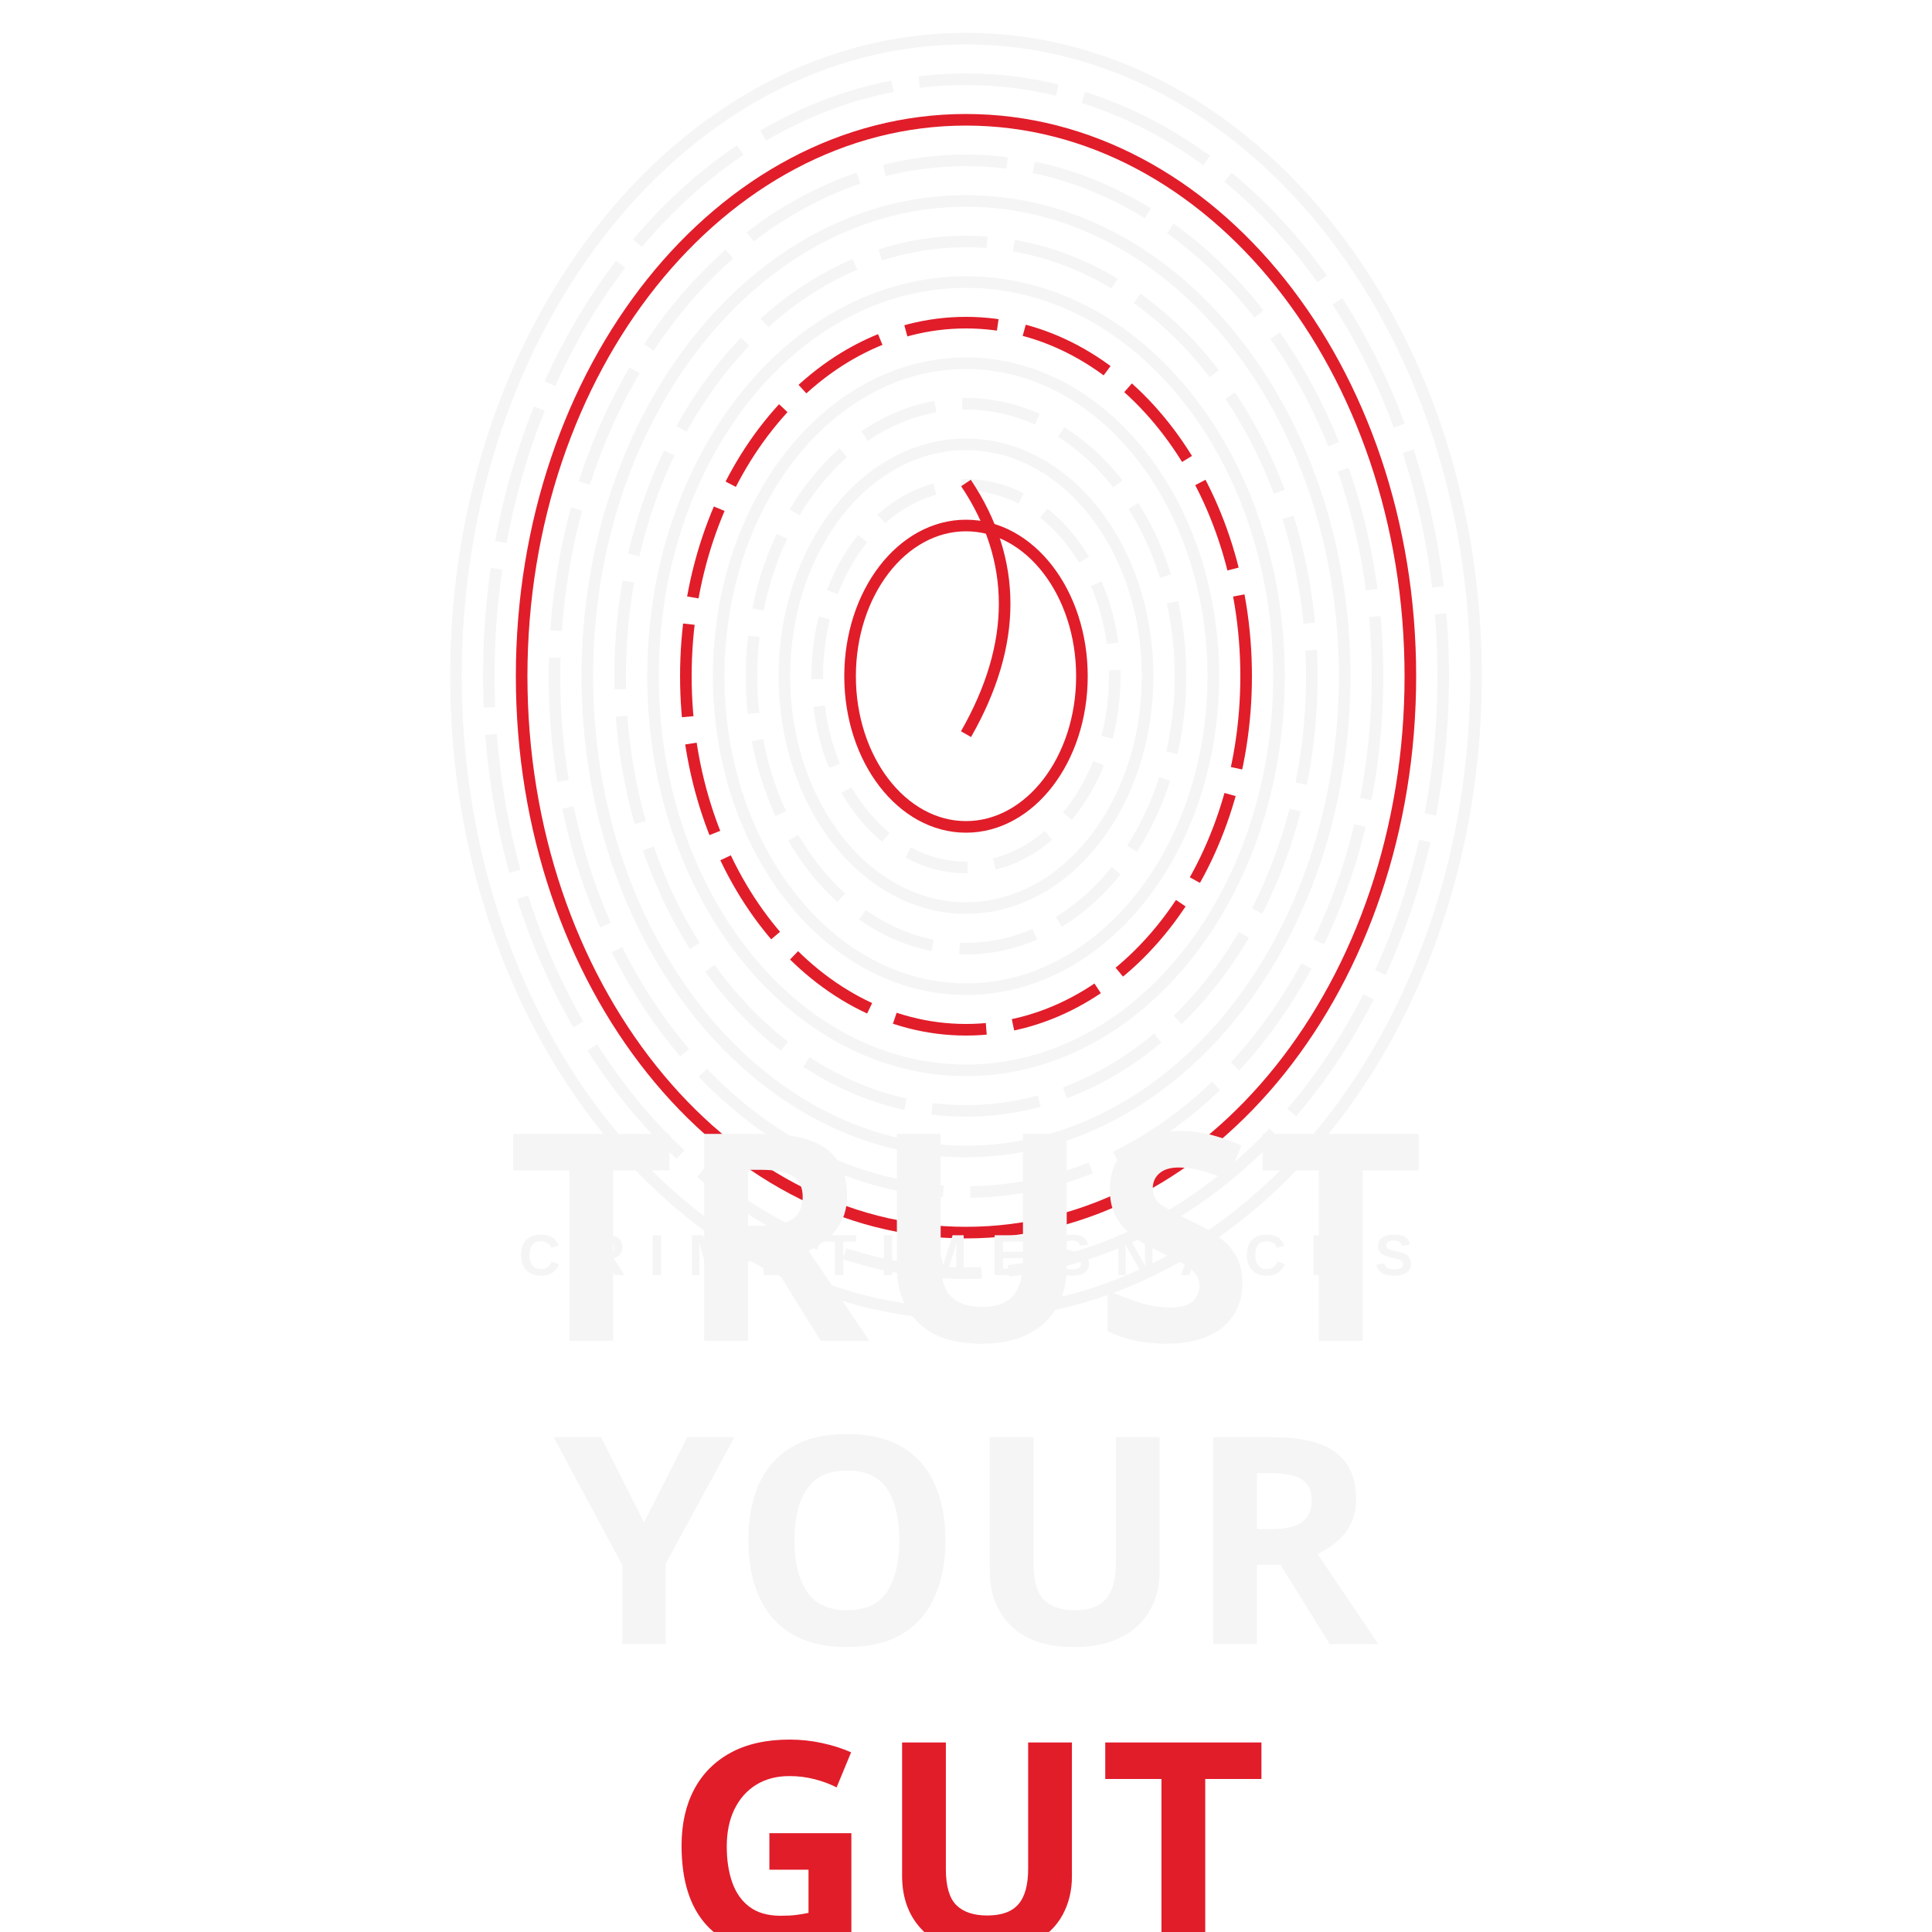
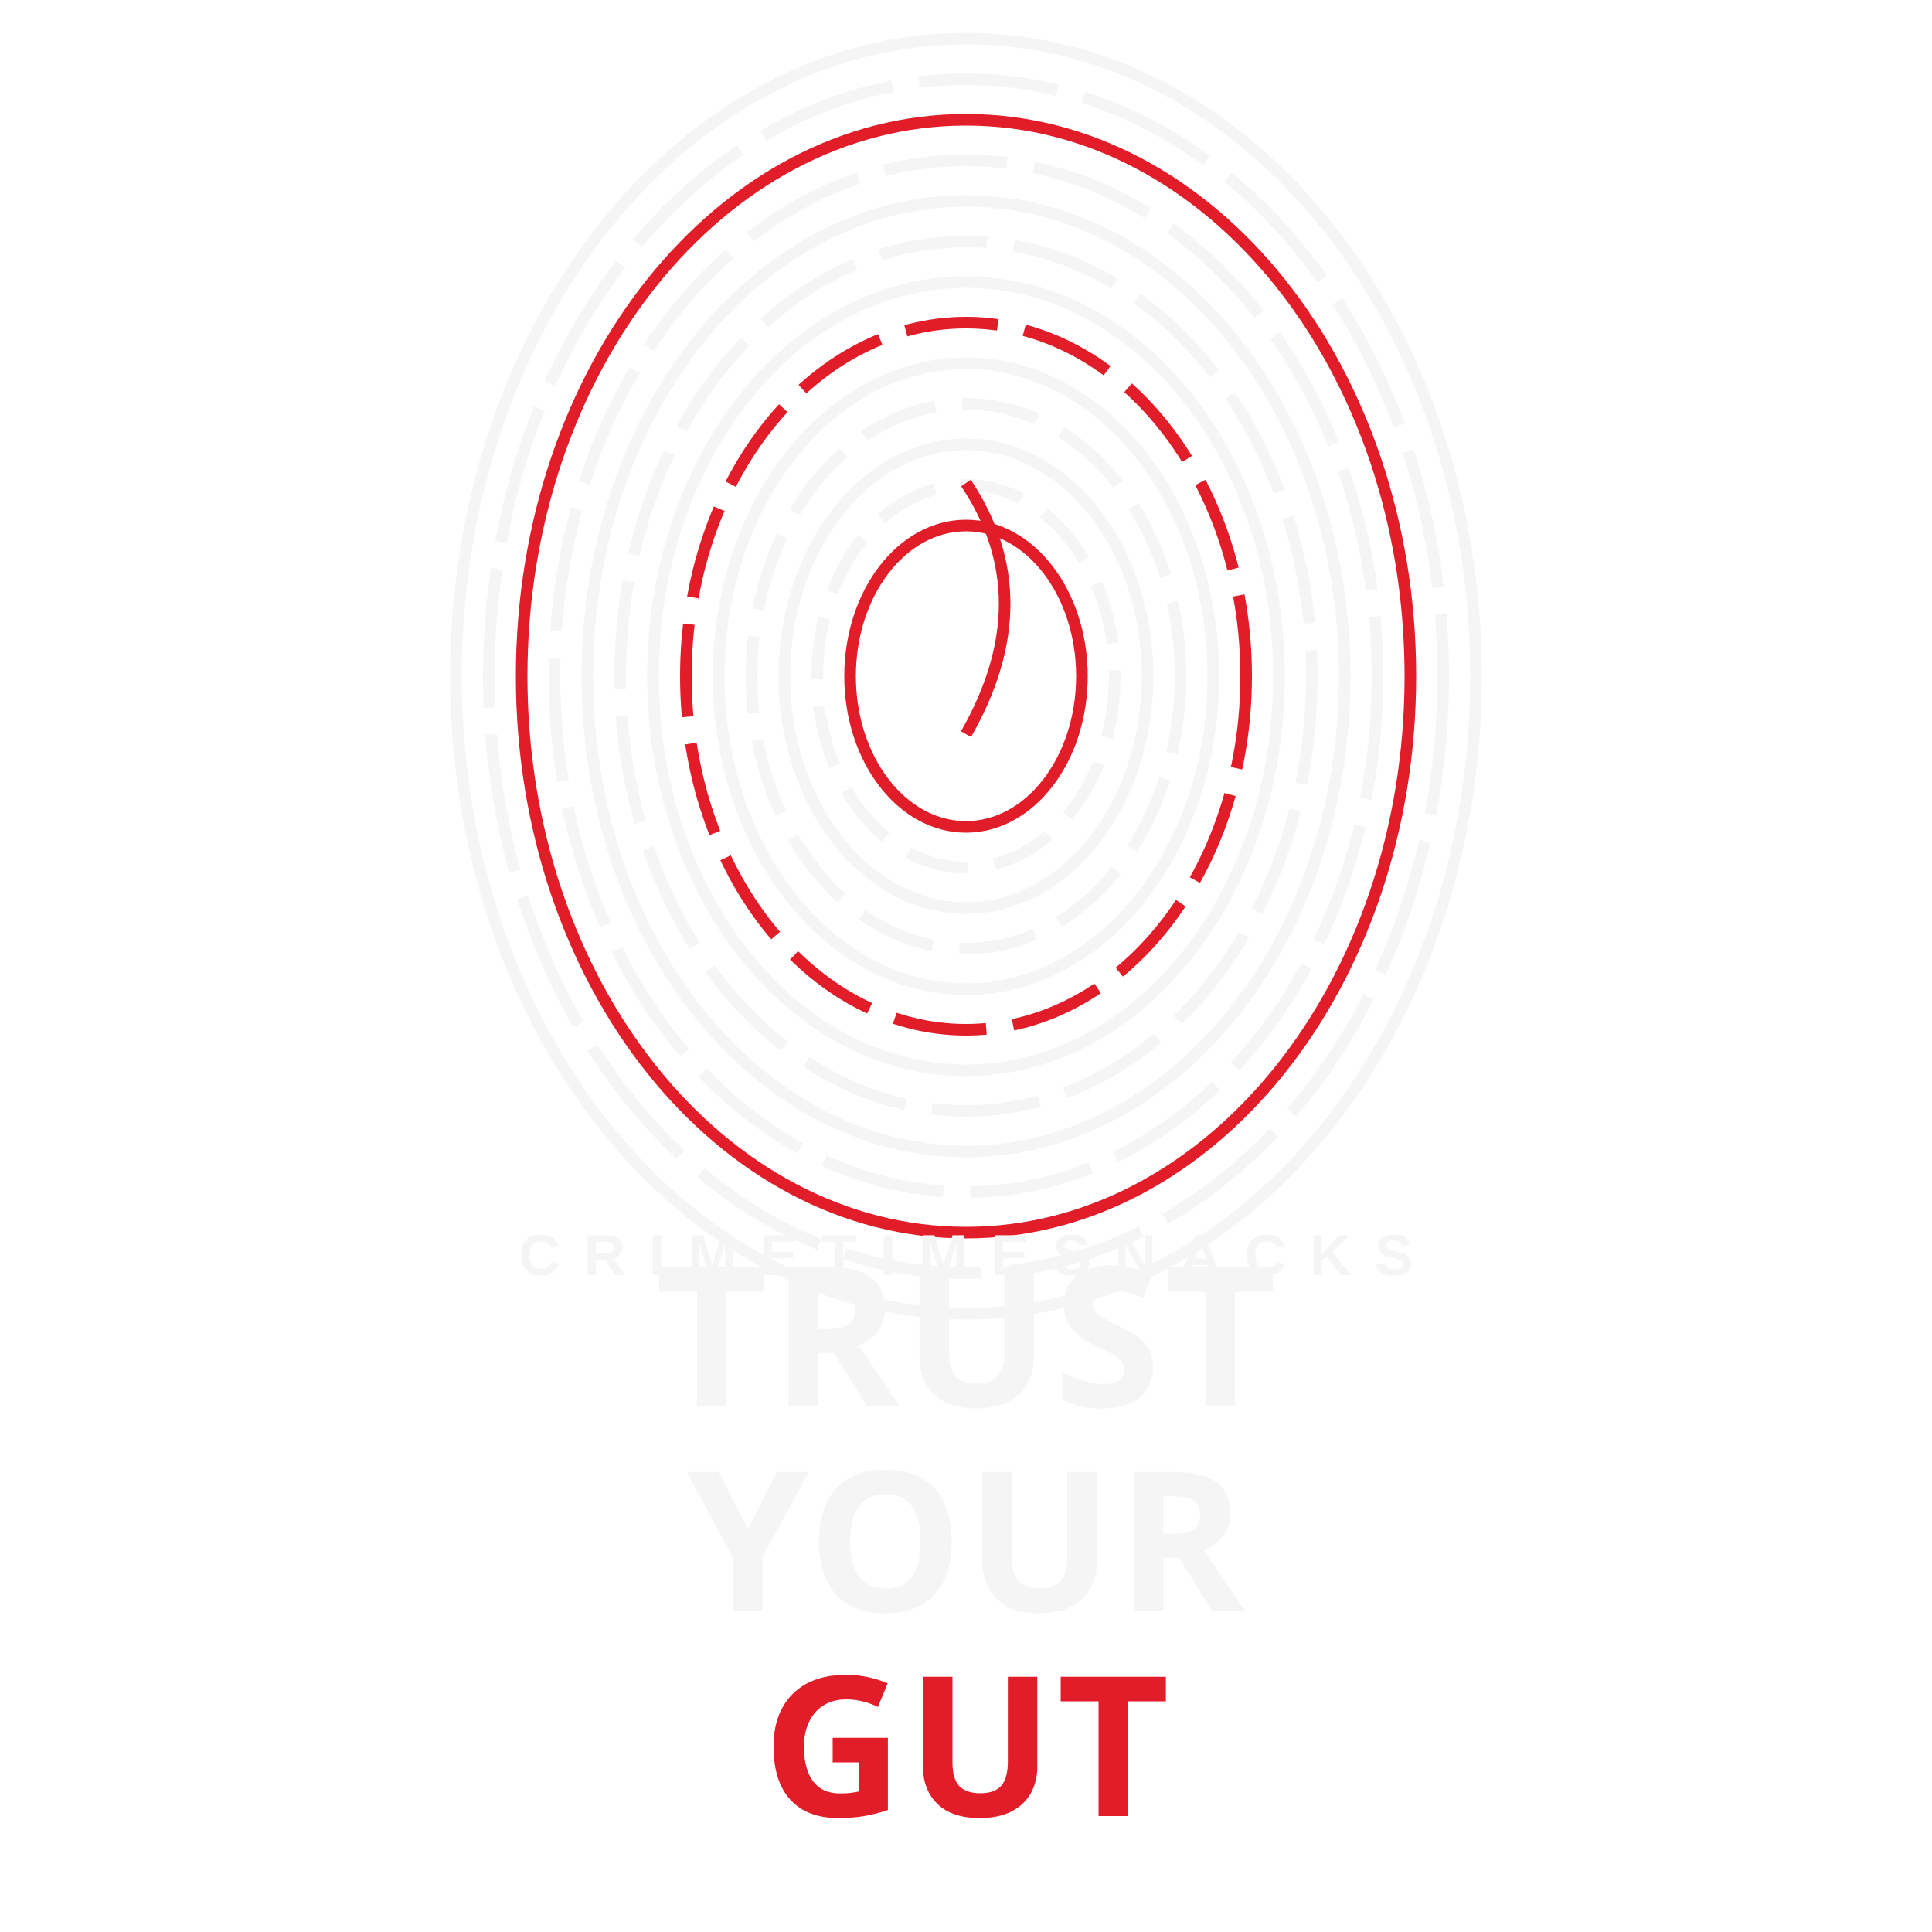
<svg xmlns="http://www.w3.org/2000/svg" viewBox="0 0 1000 1000" width="1000" height="1000" role="img" aria-label="Trust Your Gut CrimeTimeSnacks design">
  <g>
    <ellipse cx="500" cy="350" rx="60" ry="78" fill="none" stroke="#e11d2a" stroke-width="6" />
    <ellipse cx="500" cy="350" rx="77" ry="99" fill="none" stroke="#f5f5f5" stroke-width="6" stroke-dasharray="32 14" />
    <ellipse cx="500" cy="350" rx="94" ry="120" fill="none" stroke="#f5f5f5" stroke-width="6" />
    <ellipse cx="500" cy="350" rx="111" ry="141" fill="none" stroke="#f5f5f5" stroke-width="6" stroke-dasharray="40 14" />
    <ellipse cx="500" cy="350" rx="128" ry="162" fill="none" stroke="#f5f5f5" stroke-width="6" />
    <ellipse cx="500" cy="350" rx="145" ry="183" fill="none" stroke="#e11d2a" stroke-width="6" stroke-dasharray="48 14" />
    <ellipse cx="500" cy="350" rx="162" ry="204" fill="none" stroke="#f5f5f5" stroke-width="6" />
    <ellipse cx="500" cy="350" rx="179" ry="225" fill="none" stroke="#f5f5f5" stroke-width="6" stroke-dasharray="56 14" />
    <ellipse cx="500" cy="350" rx="196" ry="246" fill="none" stroke="#f5f5f5" stroke-width="6" />
    <ellipse cx="500" cy="350" rx="213" ry="267" fill="none" stroke="#f5f5f5" stroke-width="6" stroke-dasharray="64 14" />
    <ellipse cx="500" cy="350" rx="230" ry="288" fill="none" stroke="#e11d2a" stroke-width="6" />
    <ellipse cx="500" cy="350" rx="247" ry="309" fill="none" stroke="#f5f5f5" stroke-width="6" stroke-dasharray="72 14" />
    <ellipse cx="500" cy="350" rx="264" ry="330" fill="none" stroke="#f5f5f5" stroke-width="6" />
    <path d="M500 250 q40 60 0 130" fill="none" stroke="#e11d2a" stroke-width="6" />
  </g>
  <text x="500" y="660" font-family="'Montserrat',Arial,sans-serif" font-weight="700" font-size="30" letter-spacing="12" fill="#f5f5f5" text-anchor="middle">CRIMETIMESNACKS</text>
-   <text x="500" y="694" font-family="'Montserrat','Arial Black',Impact,sans-serif" font-weight="900" font-size="150" letter-spacing="1.5" fill="#f5f5f5" text-anchor="middle">TRUST</text>
-   <text x="500" y="851" font-family="'Montserrat','Arial Black',Impact,sans-serif" font-weight="900" font-size="150" letter-spacing="1.5" fill="#f5f5f5" text-anchor="middle">YOUR</text>
-   <text x="500" y="1009" font-family="'Montserrat','Arial Black',Impact,sans-serif" font-weight="900" font-size="150" letter-spacing="1.5" fill="#e11d2a" text-anchor="middle">GUT</text>
+   <text x="500" y="728" font-family="'Montserrat','Arial Black',Impact,sans-serif" font-weight="900" font-size="101" letter-spacing="1.5" fill="#f5f5f5" text-anchor="middle">TRUST</text>
+   <text x="500" y="834" font-family="'Montserrat','Arial Black',Impact,sans-serif" font-weight="900" font-size="101" letter-spacing="1.5" fill="#f5f5f5" text-anchor="middle">YOUR</text>
+   <text x="500" y="940" font-family="'Montserrat','Arial Black',Impact,sans-serif" font-weight="900" font-size="101" letter-spacing="1.5" fill="#e11d2a" text-anchor="middle">GUT</text>
</svg>
